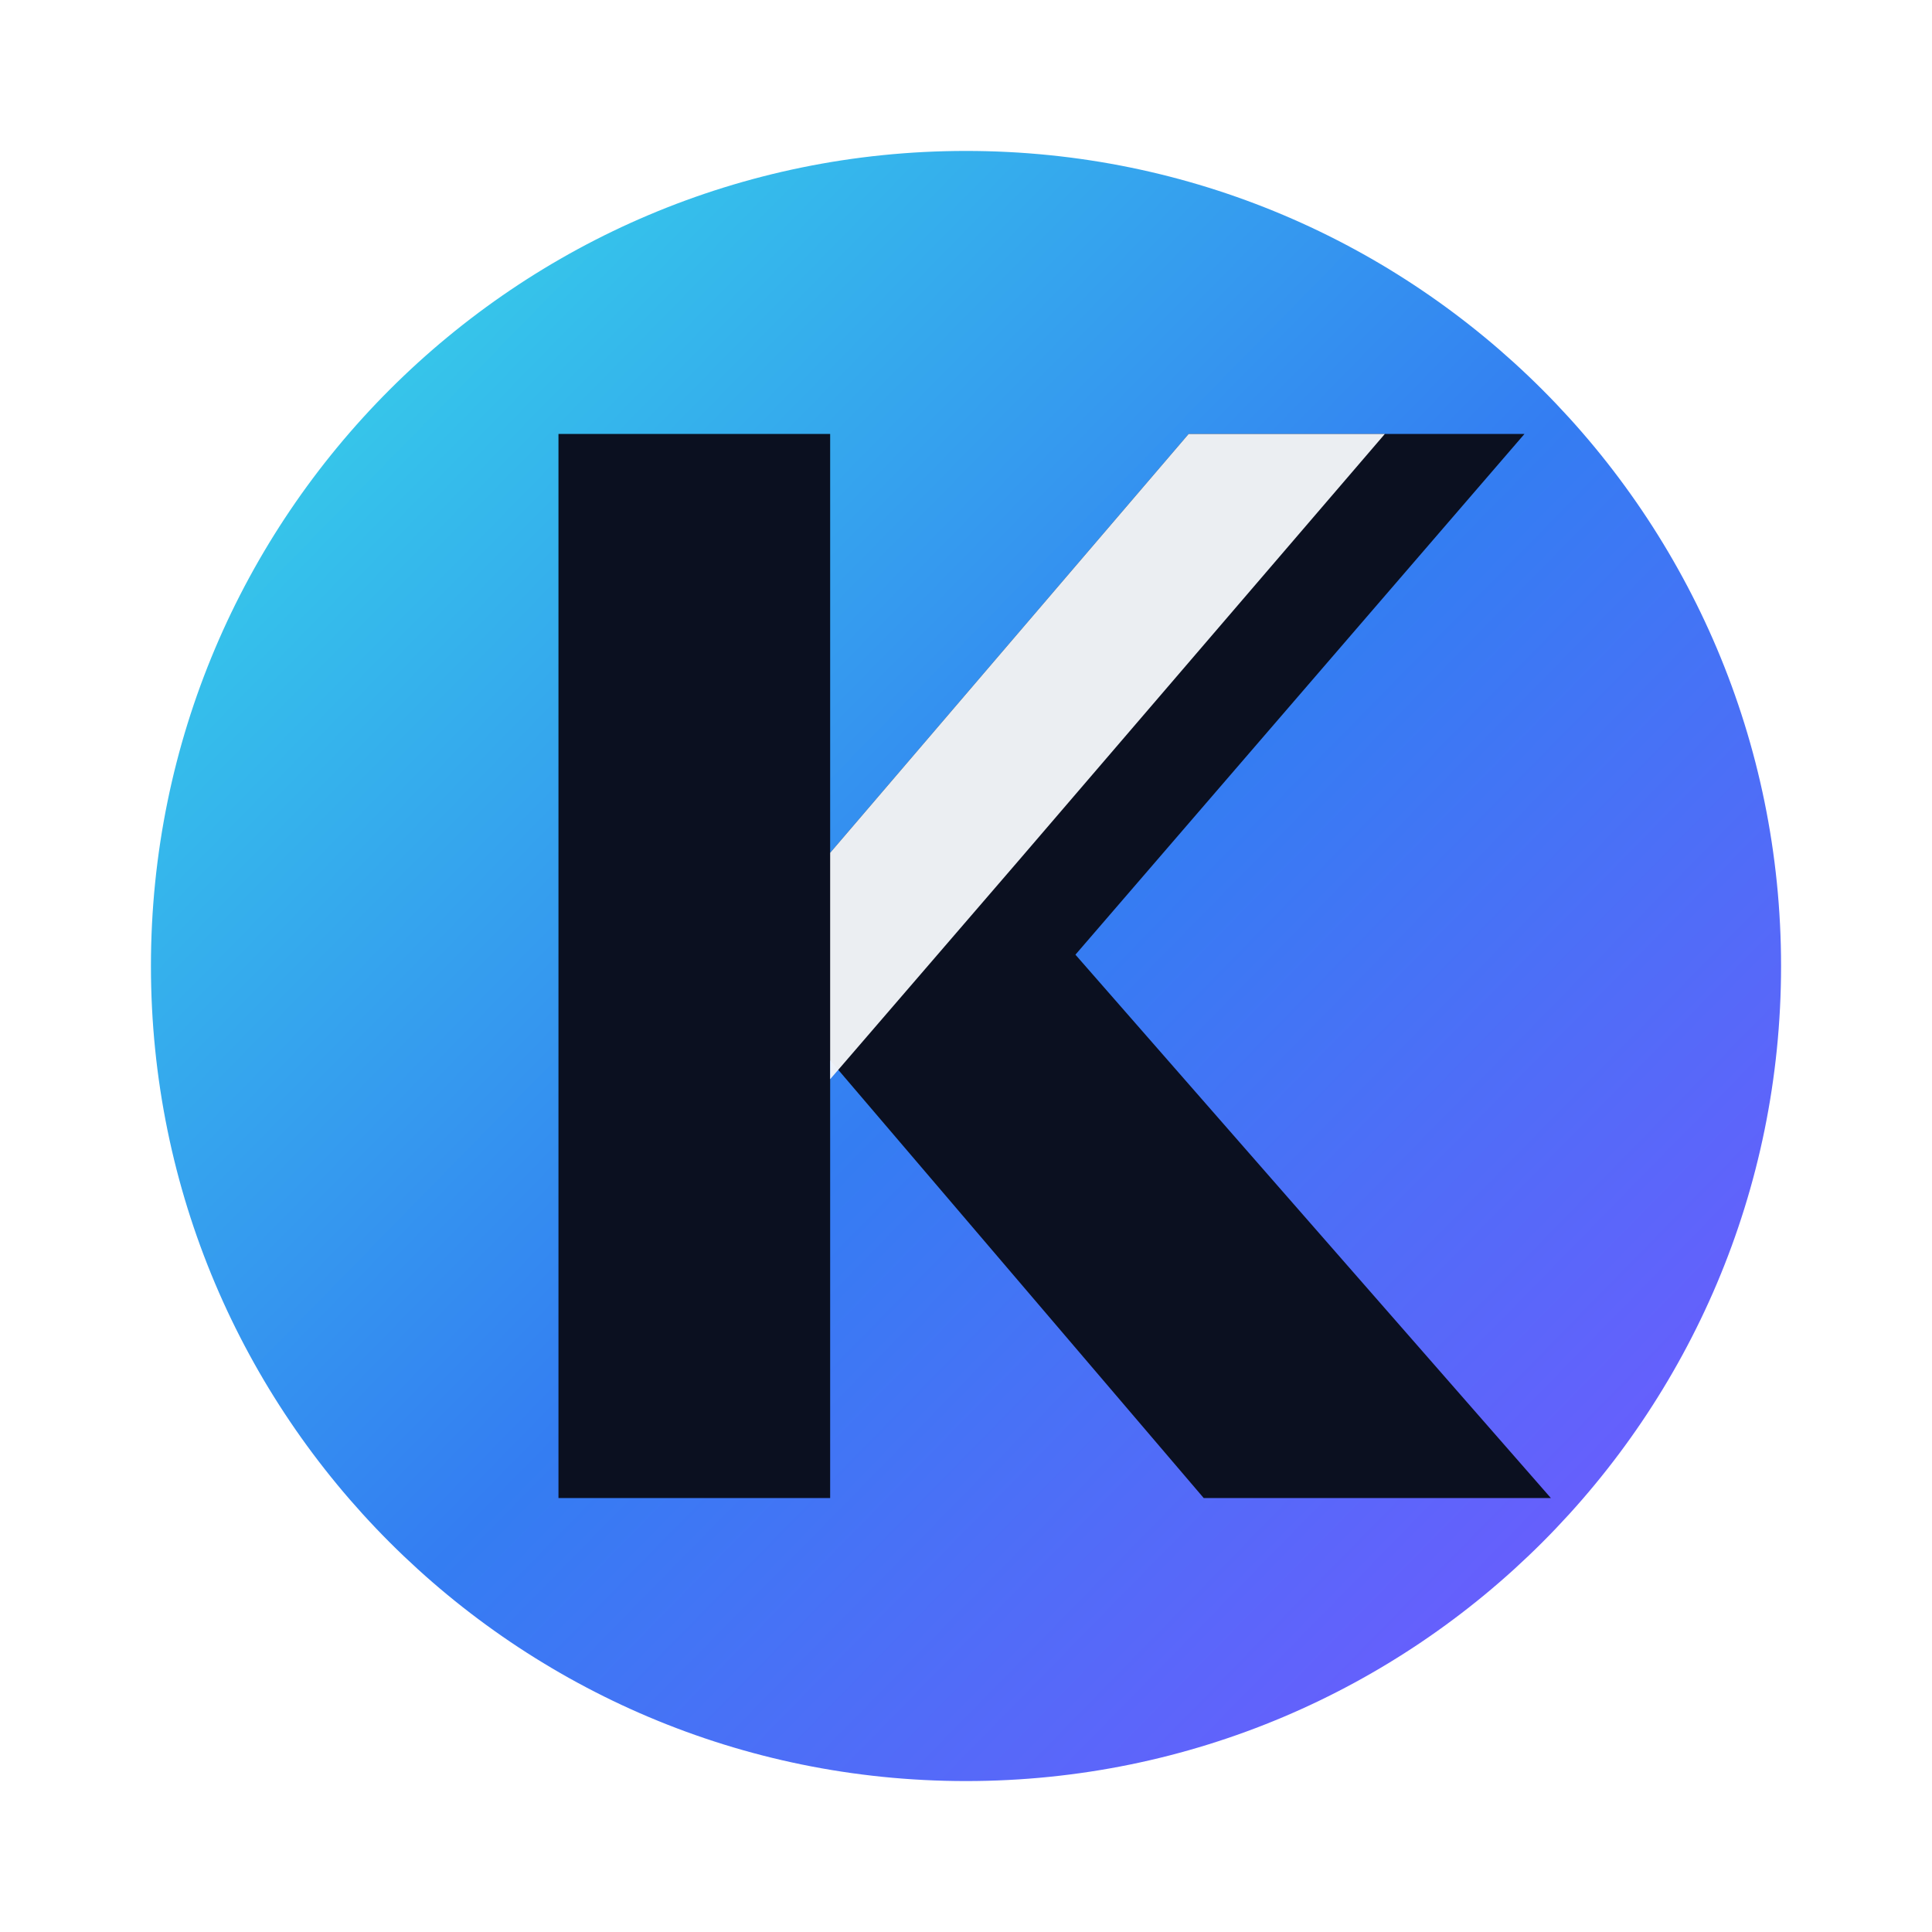
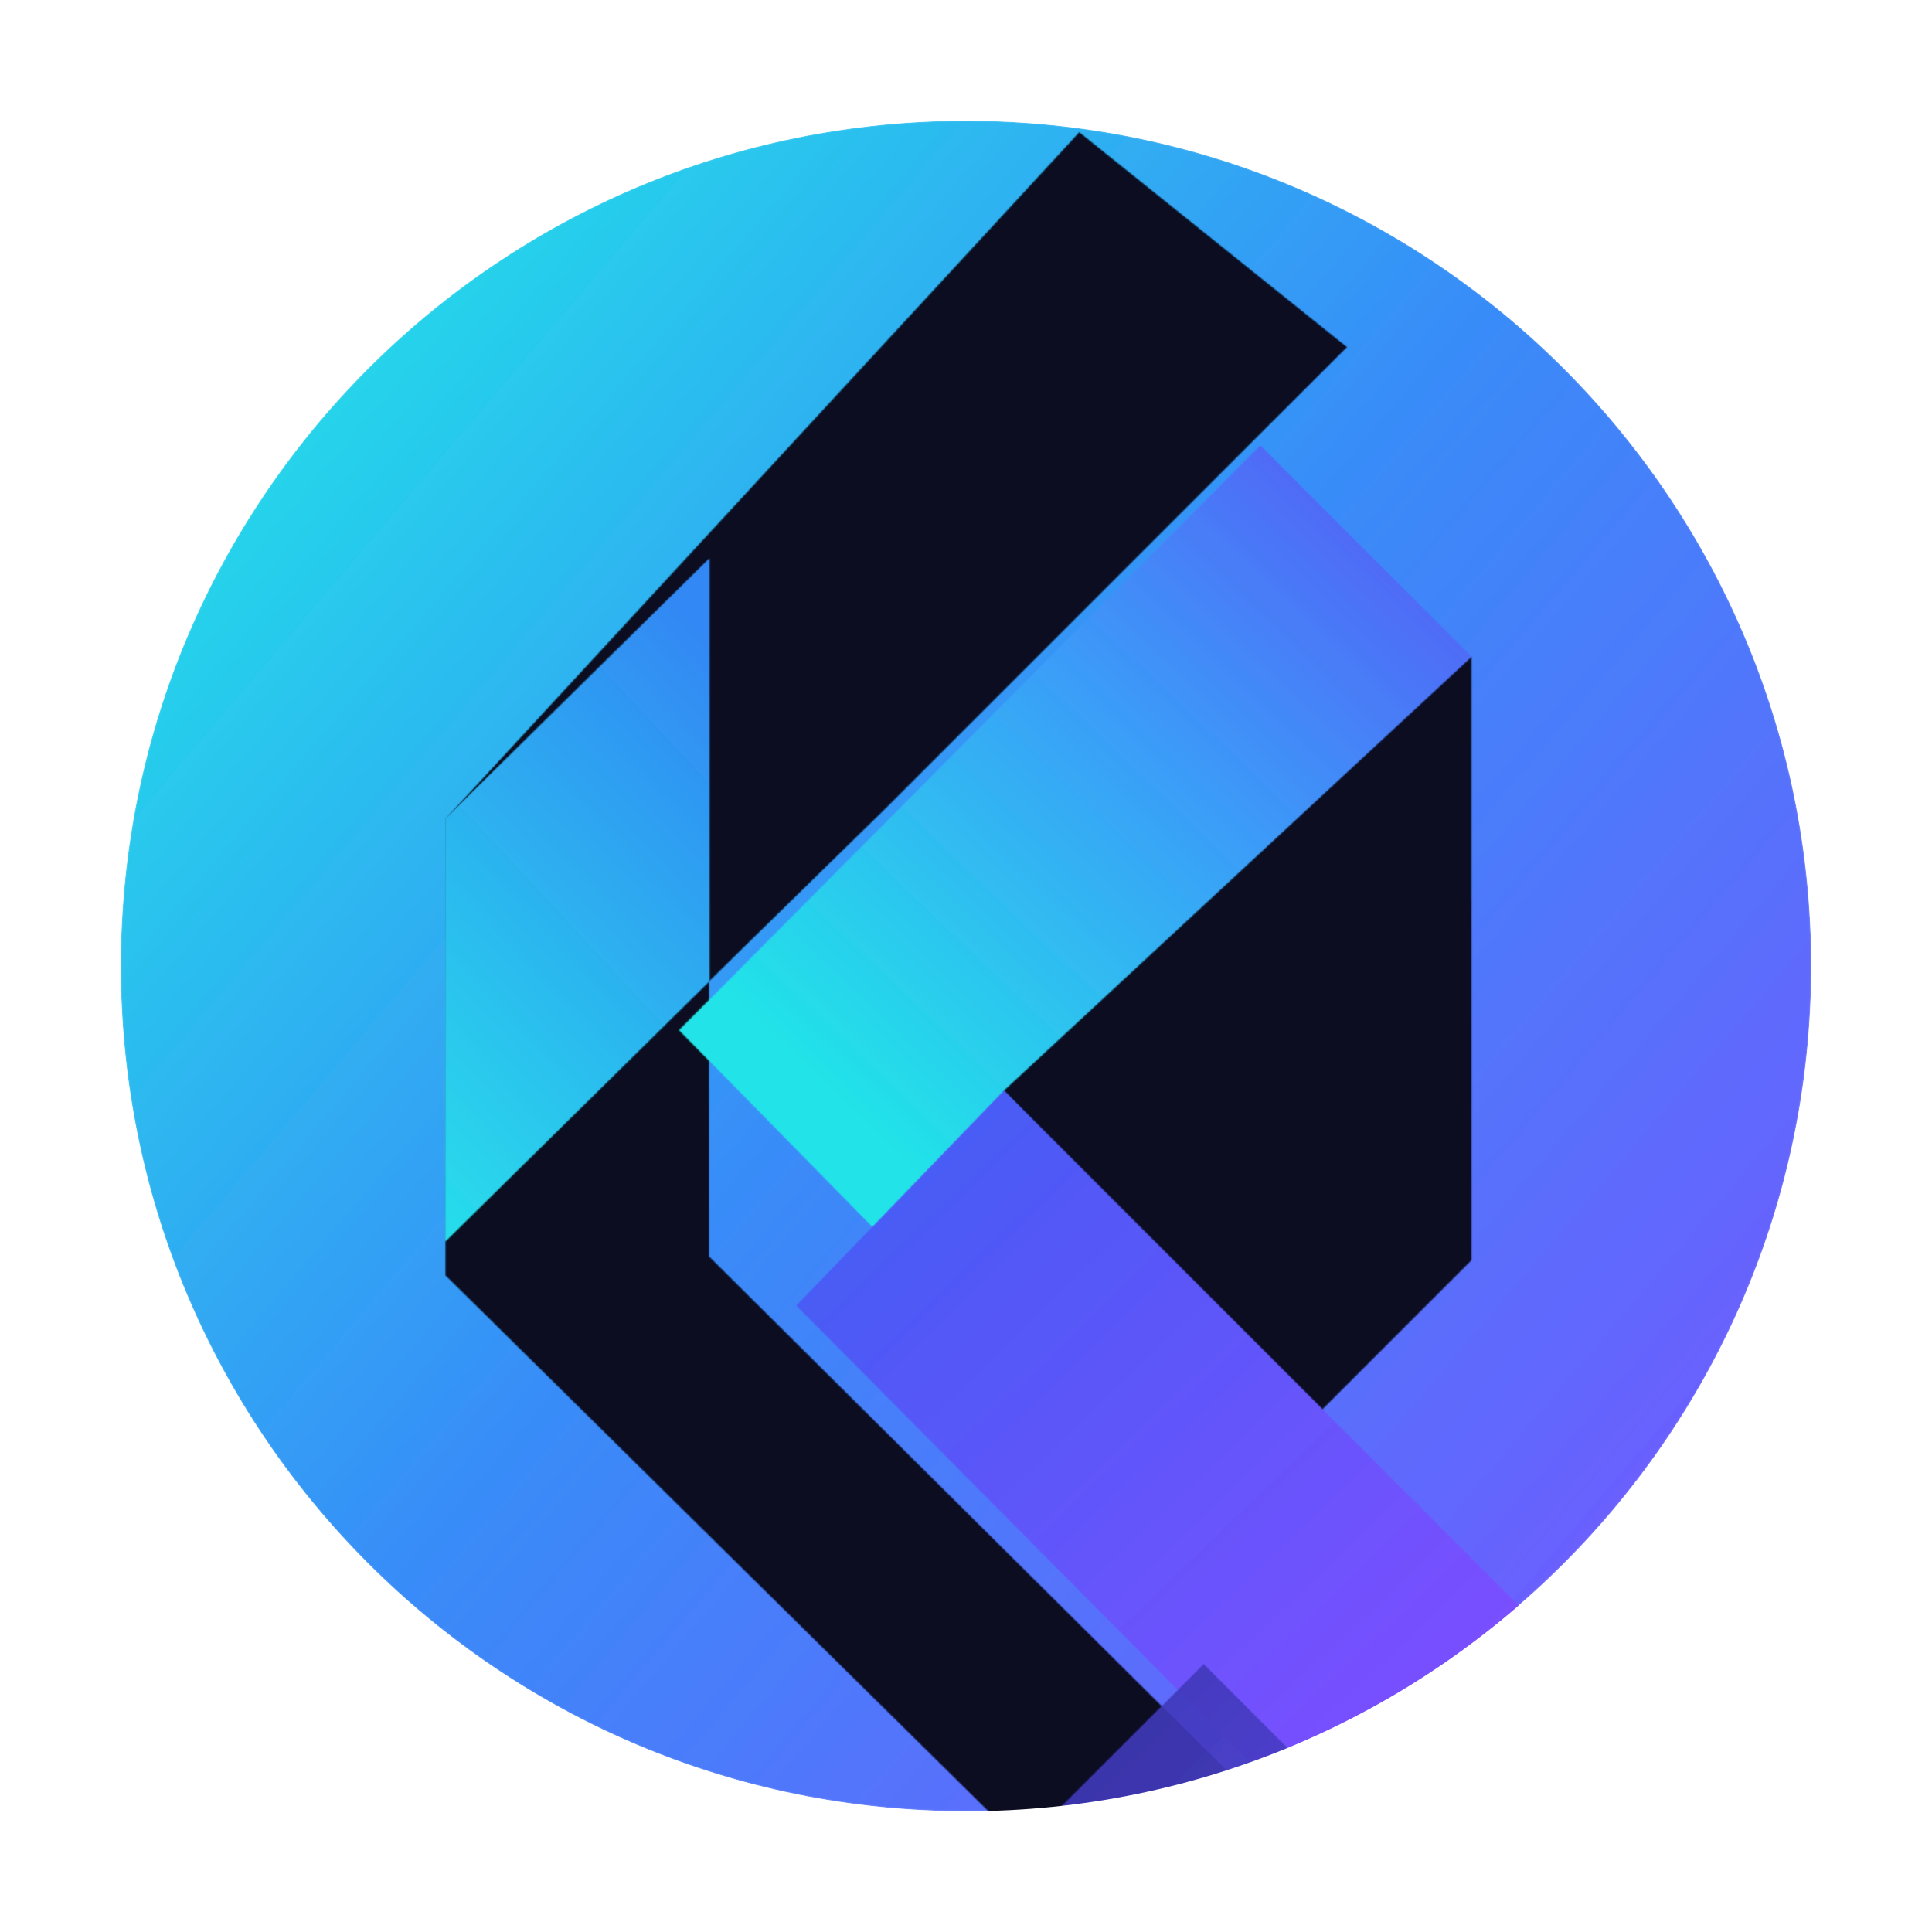
- <svg xmlns="http://www.w3.org/2000/svg" viewBox="0 0 512 512">
+ <svg xmlns="http://www.w3.org/2000/svg" viewBox="0 0 512 512" role="img" aria-labelledby="title desc">
  <defs>
-     <linearGradient id="g" x1="60" y1="64" x2="452" y2="448" gradientUnits="userSpaceOnUse">
-       <stop offset="0" stop-color="#36D7E8" />
-       <stop offset="0.52" stop-color="#347DF2" />
+     <linearGradient id="field" x1="52" y1="78" x2="468" y2="432" gradientUnits="userSpaceOnUse">
+       <stop offset="0" stop-color="#22E3E8" />
+       <stop offset=".48" stop-color="#388CF8" />
      <stop offset="1" stop-color="#7457FF" />
    </linearGradient>
+     <linearGradient id="innerTop" x1="226" y1="295" x2="375" y2="139" gradientUnits="userSpaceOnUse">
+       <stop offset="0" stop-color="#22E3E8" />
+       <stop offset=".58" stop-color="#3B9CF8" />
+       <stop offset="1" stop-color="#5362F7" />
+     </linearGradient>
+     <linearGradient id="innerBottom" x1="265" y1="271" x2="411" y2="423" gradientUnits="userSpaceOnUse">
+       <stop offset="0" stop-color="#465CF4" />
+       <stop offset="1" stop-color="#7A4FFF" />
+     </linearGradient>
+     <linearGradient id="leftFacet" x1="70" y1="273" x2="185" y2="166" gradientUnits="userSpaceOnUse">
+       <stop offset="0" stop-color="#28DCEB" />
+       <stop offset="1" stop-color="#3188F4" />
+     </linearGradient>
+     <linearGradient id="lowerFacet" x1="300" y1="389" x2="390" y2="482" gradientUnits="userSpaceOnUse">
+       <stop offset="0" stop-color="#3130A7" />
+       <stop offset="1" stop-color="#5544D5" />
+     </linearGradient>
+     <clipPath id="disc">
+       <circle cx="256" cy="256" r="224" />
+     </clipPath>
+     <filter id="softEdge" x="-5%" y="-5%" width="110%" height="110%">
+       <feGaussianBlur stdDeviation=".22" />
+     </filter>
  </defs>
-   <circle cx="256" cy="256" r="216" fill="url(#g)" />
-   <path d="M220 115v111l95-111h89L285 253l126 144h-92l-99-116v116h-72V115z" fill="#0B1020" />
-   <path d="M220 226l95-111h52L270 228l-50 58z" fill="#F5F7FB" opacity=".96" />
+   <g clip-path="url(#disc)" filter="url(#softEdge)">
+     <circle cx="256" cy="256" r="224" fill="url(#field)" />
+     <path d="M286 35 L357 92 L188 260 L188 333 L339 483 L271 489 L118 338 L118 217 Z" fill="#0B1020" />
+     <path d="M118 217 L188 148 L188 260 L118 329 Z" fill="url(#leftFacet)" />
+     <path d="M286 35 L357 92 L235 214 L188 260 L188 148 Z" fill="#0B1020" />
+     <path d="M334 118 L390 174 L235 329 L180 273 Z" fill="url(#innerTop)" />
+     <path d="M390 174 L390 334 L350 374 L266 289 Z" fill="#0B1020" />
+     <path d="M266 289 L421 444 L350 486 L211 346 Z" fill="url(#innerBottom)" />
+     <path d="M339 483 L271 489 L319 441 L350 472 Z" fill="url(#lowerFacet)" opacity=".9" />
+   </g>
</svg>
